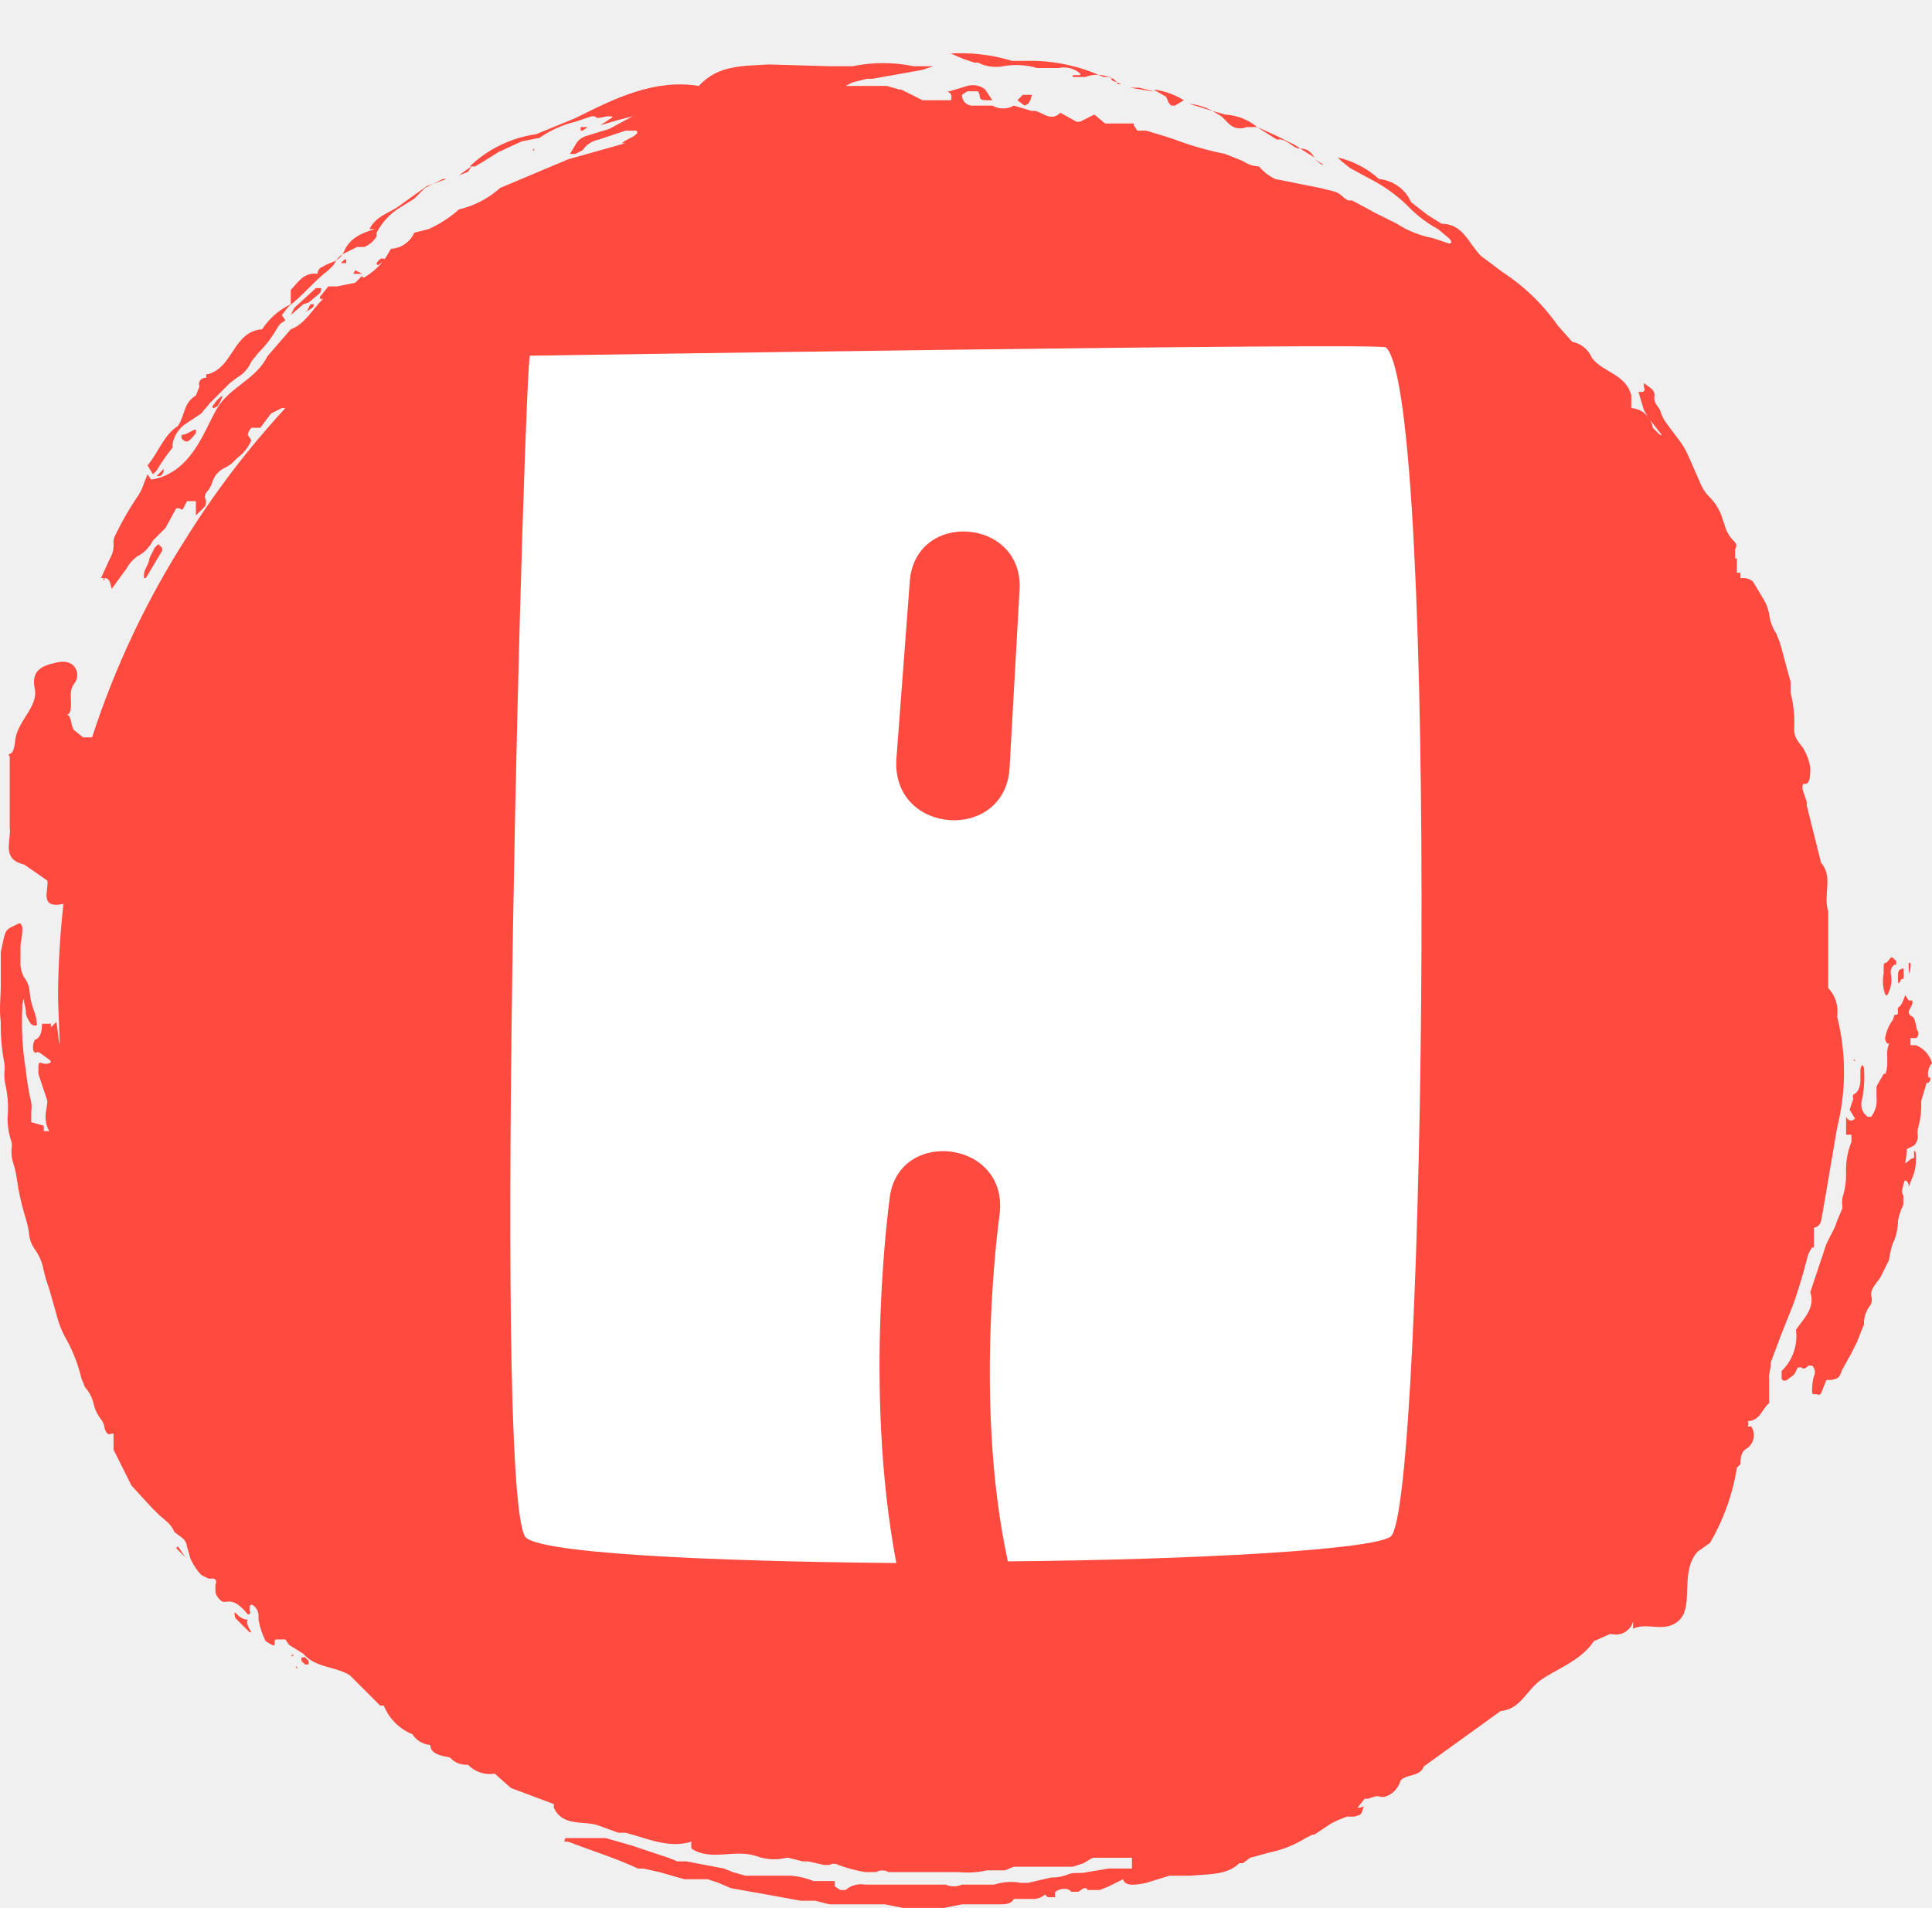
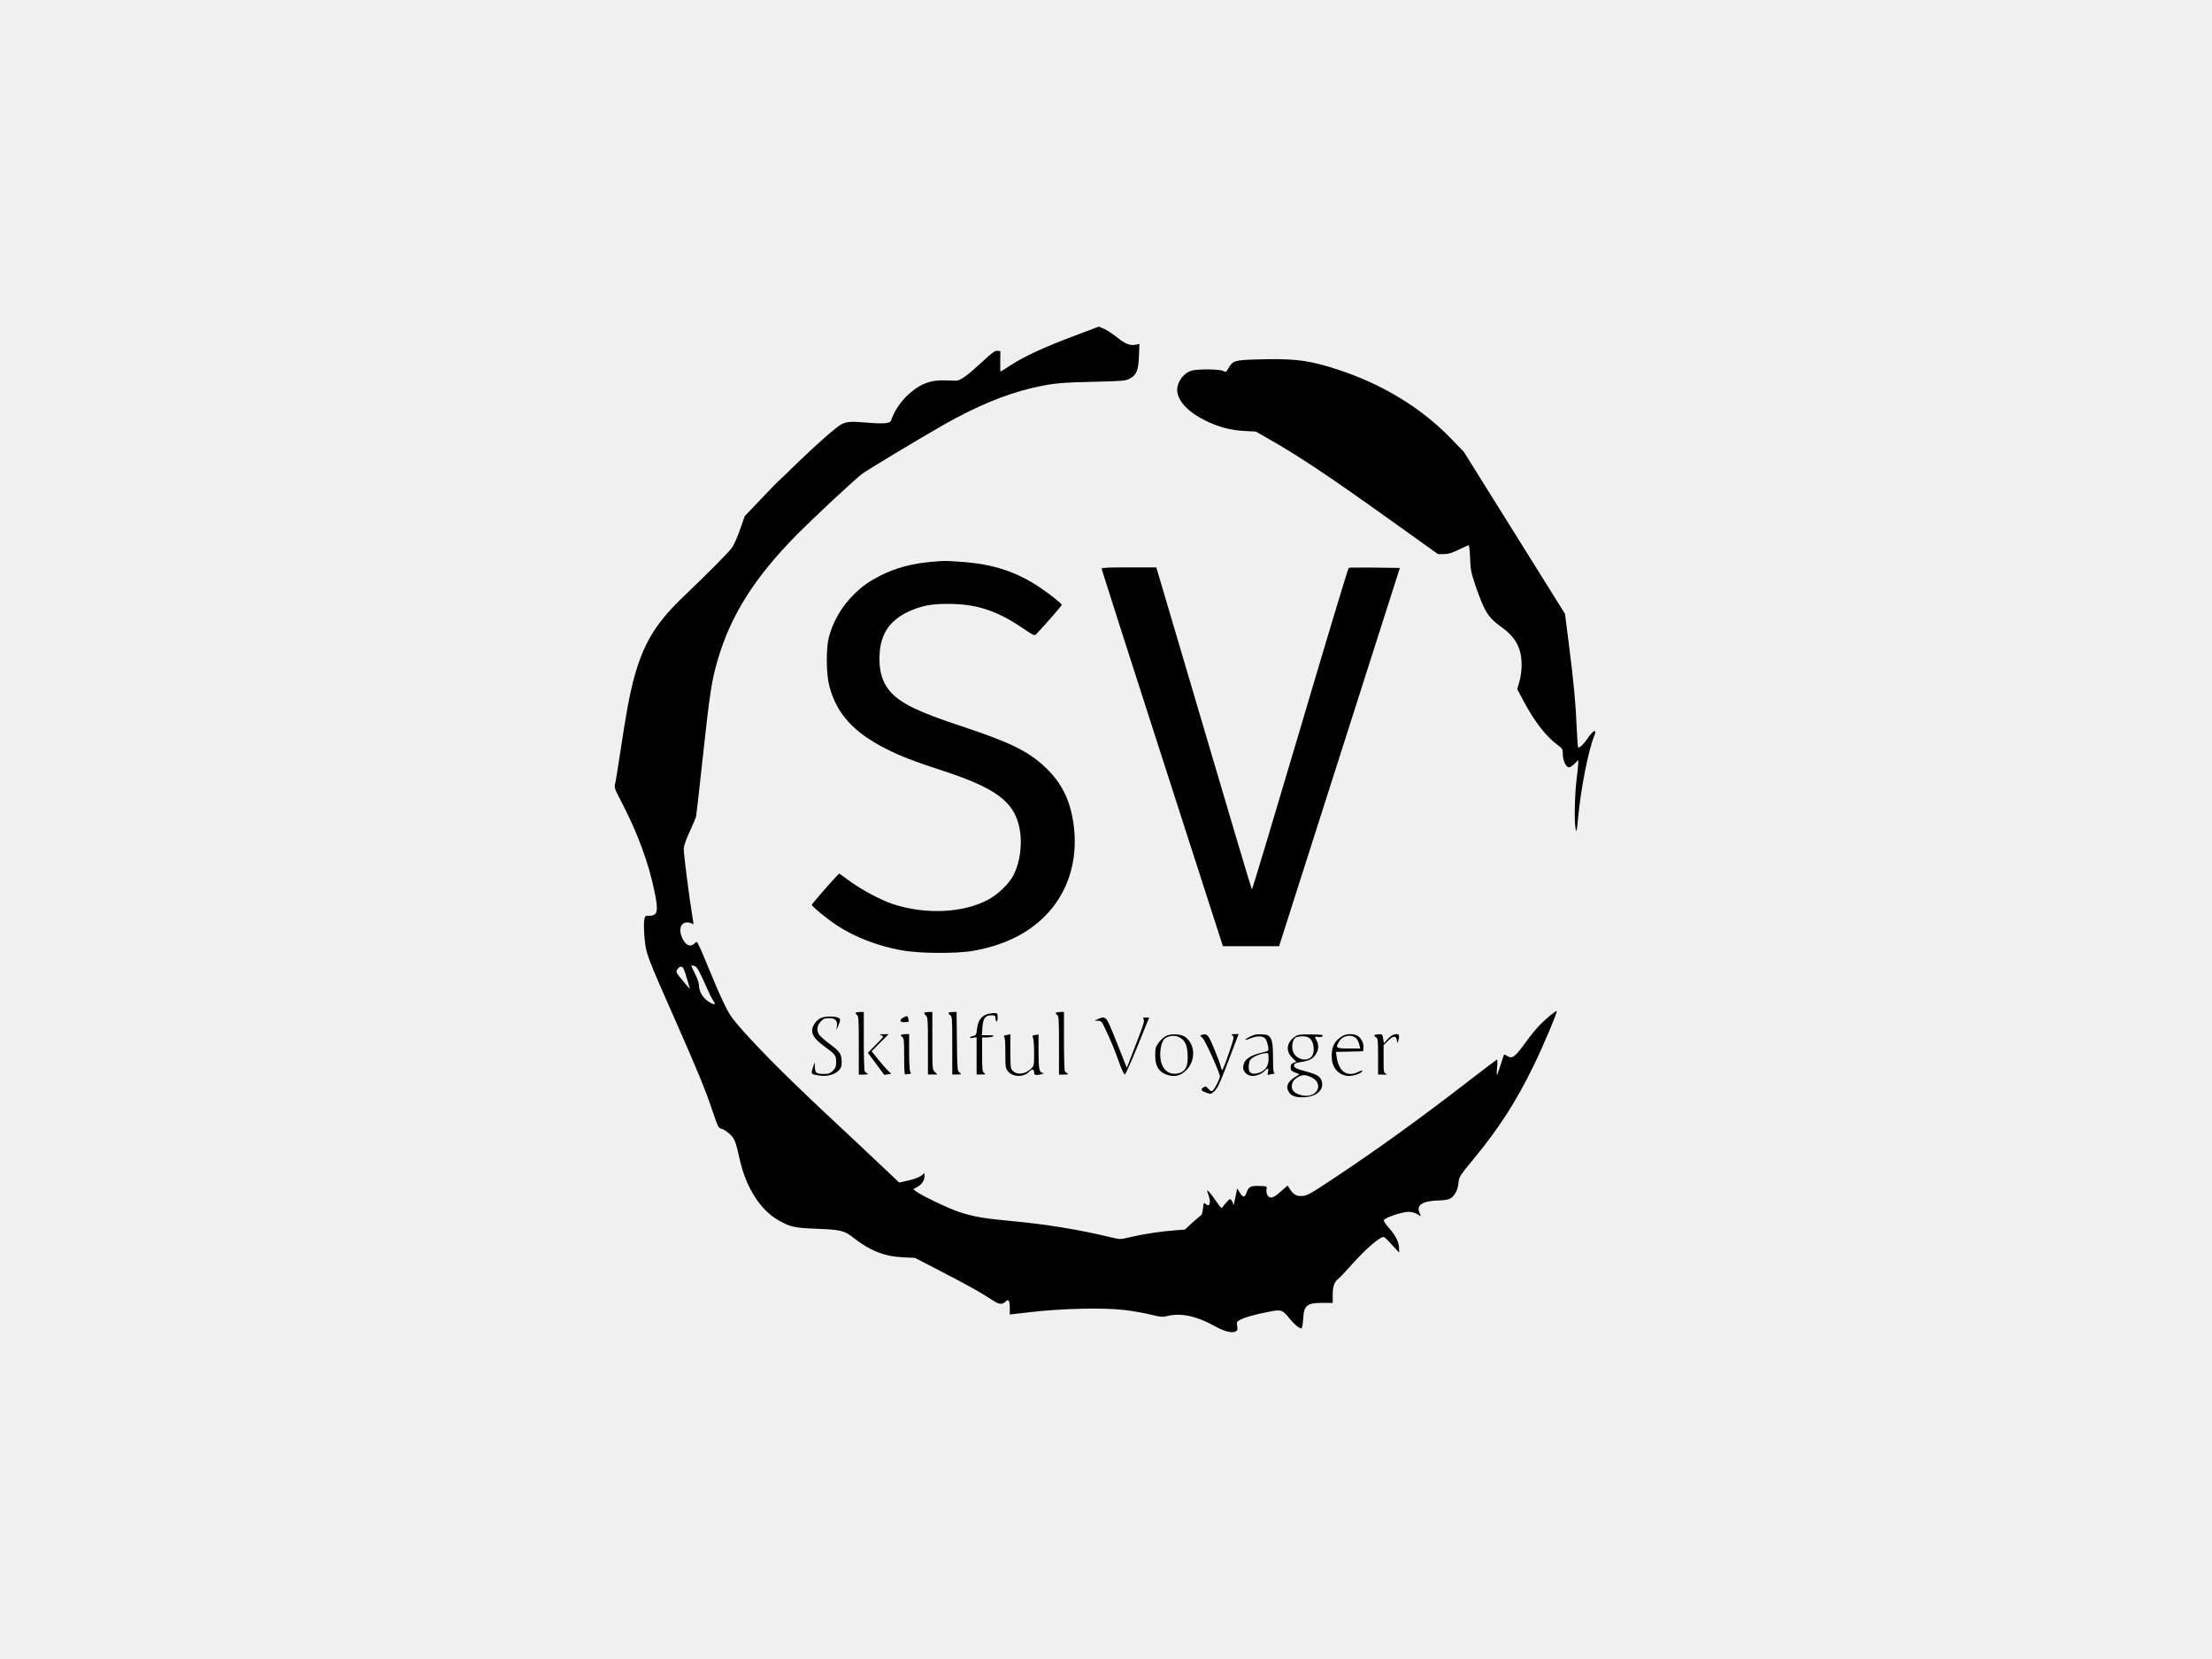
- <svg xmlns="http://www.w3.org/2000/svg" width="308.761" height="304.916" viewBox="0 0 106.008 104.687" class="css-1j8o68f" version="1.1" id="svg23">
-   <defs id="SvgjsDefs2684" />
-   <g id="SvgjsG2685" featurekey="rootContainer" transform="matrix(0.9820593,0,0,0.9820593,-0.05456052,0)" fill="#ff4a3f">
-     <g id="g17">
-       <path d="M19.8 15.3h.5l-.4-.2zm.5.1zm.8-.7c0 .1 0 .1.1.1l.4-.3c-.2-.1-.3-.1-.5.2zm.4-.2zm-4.1 2.3zm-.2.6l.3-.2c.1-.1.1-.2.1-.2h-.2l-.2.4c-.1-.1-.1 0 0 0zm2.2-2.9h-.1l-.2.2h.3zm-2.1 2.4l.6-.5c.1-.1.1-.2.1-.3h-.3l-1.2 1.1-.2.4.7-.6zm-1.1.8z" id="path3" />
-       <path d="M9.7 25v-.2a1.7 1.7 0 0 1 .7-1.1l.9-.6.5-.6.7-.7.4-.4.4-.3a1.9 1.9 0 0 0 .8-.9l.4-.5a5.9 5.9 0 0 0 1-1.3l.2-.3.3-.2-.2-.3.4-.5c.8-.6 1.4-1.4 2.2-2l.3-.3a1.4 1.4 0 0 1 .5-.6l.8-.4h.4a1.4 1.4 0 0 0 .7-.6V13a3.5 3.5 0 0 1 1.3-1.4l.8-.5.2-.2.4-.4 1-.5h.2l-1.1.4-1.4 1c-.6.5-1.4.6-1.8 1.4h.3c-.7.2-1.4.5-1.7 1.2s-.8.6-1.2.9a.4.4 0 0 0-.3.4c-.8-.1-1.1.5-1.5.9v.8a3.9 3.9 0 0 0-1.6 1.4c-1.6.1-1.6 2.1-3 2.5h-.1a.2.2 0 0 0 0 .2c-.3 0-.5.2-.4.5l-.2.5c-.7.4-.6 1.1-1 1.7-.8.5-1.1 1.5-1.7 2.2l.3.5.2-.2a11.6 11.6 0 0 1 .9-1.3zM53.9 3.3l.6.2h.2a2.2 2.2 0 0 0 1.4.2 4.1 4.1 0 0 1 1.9.1h1.2a1.4 1.4 0 0 1 1.2.3.1.1 0 0 1 0 .1H60a.1.1 0 0 0 0 .1h.7a1.8 1.8 0 0 1 1.3 0c.2 0 .1.1.2.2l.5.2h-.2c-.2-.4-.5-.4-.8-.4a9.7 9.7 0 0 0-4.3-.9h-.8A9.8 9.8 0 0 0 53 3h.2zm7.3 3.1zM50.3 4.7zm10.9 1.7h.2-.2zM19 14.7zm32.1-10zm17.6 2.2a.9.9 0 0 0 1 .2h.6a3.1 3.1 0 0 0-1.8-.7l-.7-.2.5.3zm-3.4-1.3c0 .1.1.2.2.3h.2l.5-.3a4.2 4.2 0 0 0-1.7-.6l.7.4zm7.4 2.7l.8.5c-.2-.3-.4-.5-.8-.5z" id="path5" />
-       <path d="M99 76.1l.6-1.6.6-1.5c.2-.5.6-1.8.8-2.6a1.7 1.7 0 0 1 .3-.7h.1v-1.1c.5-.1.4-.6.5-.9l.8-4.7a12.7 12.7 0 0 0 0-6.2 1.9 1.9 0 0 0-.5-1.6v-4.3c-.3-.9.3-1.9-.4-2.7L101 45a.4.4 0 0 0 0-.2l-.2-.6a.5.5 0 0 1 0-.4h.1c.3 0 .3-.5.3-.9a3 3 0 0 0-.4-1.1l-.3-.4a1.1 1.1 0 0 1-.2-.7 6.7 6.7 0 0 0-.2-2v-.6c-.2-.7-.4-1.5-.6-2.2l-.2-.5a2.5 2.5 0 0 1-.4-1.1 2.5 2.5 0 0 0-.3-.8l-.6-1a.8.8 0 0 0-.6-.2h-.1V32h-.2v-.8H97V31a.4.4 0 0 0 0-.1v-.2c.1-.2.1-.3-.1-.5a1.8 1.8 0 0 1-.4-.6l-.2-.6a2.9 2.9 0 0 0-.7-1.2 2.2 2.2 0 0 1-.5-.7l-.7-1.6a4.3 4.3 0 0 0-.6-1l-.6-.8a2.4 2.4 0 0 1-.4-.8l-.2-.3a.6.6 0 0 1-.1-.5.5.5 0 0 0-.2-.4l-.4-.3v.2c.1.2 0 .3-.1.3h-.2l.3 1 .3.5.7.9h-.1l-.2-.2-.2-.2a1.3 1.3 0 0 0-1.2-1.1v-.7c-.3-1.2-1.6-1.3-2.2-2.1a1.5 1.5 0 0 0-1.1-.9l-.8-.9a11.3 11.3 0 0 0-3.1-3l-.8-.6-.4-.3c-.7-.7-1-1.8-2.2-1.8l-.8-.5-.9-.7a2.2 2.2 0 0 0-1.8-1.3 5.1 5.1 0 0 0-2.3-1.2l.2.2.5.4 1.3.7a8.5 8.5 0 0 1 2.1 1.6 6.8 6.8 0 0 0 1.5 1.1l.6.5c.1.1.2.2.1.3H81l-.9-.3a5.6 5.6 0 0 1-2-.8l-1.2-.6-1.3-.7h-.2c-.3-.1-.4-.4-.8-.5l-.8-.2-2.5-.5a2.6 2.6 0 0 1-.9-.7 1.7 1.7 0 0 1-.9-.3l-1-.4a18.1 18.1 0 0 1-2.8-.8l-.6-.2-1-.3h-.5l-.2-.3v-.1h-1.6l-.6-.5-.4.2-.4.2h-.2l-.9-.5c-.6.6-1.1-.2-1.6-.1l-1-.3a1.2 1.2 0 0 1-1.2 0h-1.2a.6.6 0 0 1-.5-.6l.3-.2h.6a.7.7 0 0 1 .1.3c0 .2.2.2.5.2h.2l-.4-.6a1.1 1.1 0 0 0-1-.2l-1 .3H53c.3.2.2.3.2.5h-1.6l-.4-.2-.8-.4h-.1l-.7-.2h-2.3l.4-.2.8-.2h.3l1.7-.3 1.1-.2.6-.2h-1.1a8.4 8.4 0 0 0-3.4 0h-1.3L43 3.6c-1.4.1-2.8 0-3.9 1.2-2.5-.4-4.7.7-6.9 1.8l-2.2.9a6.7 6.7 0 0 0-3.7 1.8h.3l.5-.3.8-.5 1.3-.6 1-.2a6 6 0 0 1 2-.9l.9-.3h.2c.1.2.5 0 .7 0h.2c.1 0 .1.1 0 .1l-.6.4 1-.3.8-.2-1.3.7-1.3.4a1 1 0 0 0-.6.5l-.3.5h.3l.4-.2a1.4 1.4 0 0 1 .9-.6l1.5-.5h.5a.1.1 0 0 1 .1.2c-.2.2-.6.3-.8.5h.2l-3.2.9-3.8 1.6a5.2 5.2 0 0 1-2.3 1.2 6.6 6.6 0 0 1-1.7 1.1l-.8.2a1.5 1.5 0 0 1-1.3.9l-.3.5a3.7 3.7 0 0 1-1.2 1.1h-.1v-.1l-.2.2-.2.2-1 .2h-.5l-.4.5c-.1.1-.1.2 0 .2h.1c-.6.6-1 1.4-1.8 1.7L15 19.9c-.6 1.2-1.8 1.6-2.6 2.6s-1.4 3.9-3.9 4.3l-.2-.3-.2.5a2.7 2.7 0 0 1-.4.8 16.9 16.9 0 0 0-1.2 2.1.8.8 0 0 0-.1.5 1.4 1.4 0 0 1-.2.8l-.5 1.1h.2c.3 0 .3.3.4.6l.8-1.1a2.2 2.2 0 0 1 .6-.7 2 2 0 0 0 .9-.9l.3-.3.4-.4.6-1.1h.2c.1.1.1.1.2 0l.2-.4h.5v.8l.5-.5a.5.5 0 0 0 0-.5.4.4 0 0 1 .1-.3 1.5 1.5 0 0 0 .3-.5 1.3 1.3 0 0 1 .8-.9l.3-.2.3-.3a2.4 2.4 0 0 0 .8-1l-.2-.3c0-.1.1-.3.2-.4h.5l.6-.8.6-.3h.2a48.8 48.8 0 0 0-5.5 7.2h-.1.1a48.4 48.4 0 0 0-5.3 11.2h-.5l-.5-.4c-.2-.2-.1-.7-.4-.9h.1c.3-.5-.1-1.2.3-1.7s.1-1.4-.9-1.2-1.5.5-1.3 1.5-1 1.8-1.1 2.9-.5.5-.3.9v3.9c.1.8-.5 1.8.8 2.1l1.3.9c.1.5-.5 1.6.9 1.3a49.2 49.2 0 0 0-.3 5c0 1.1.1 2.2.1 3.3v-.4c-.1-.4-.1-.8-.2-1.3l-.3.3v-.2h-.5c0 .5-.1.8-.4.9a.9.9 0 0 0-.1.5c0 .1.1.3.2.2s.4.2.7.4-.2.3-.4.2-.2.1-.2.3v.3l.5 1.5c0 .3-.1.6-.1.9a1.7 1.7 0 0 0 .2.8h-.3v-.3l-.7-.2v-.6a1.5 1.5 0 0 0 0-.5 14.6 14.6 0 0 1-.3-1.8 16.6 16.6 0 0 1-.2-3.5.9.9 0 0 1 .1-.5v.2a2.9 2.9 0 0 1 .1.5.8.8 0 0 0 .1.4c.1.2.2.4.4.4s.1-.1.1-.2a2.1 2.1 0 0 0-.1-.5 4.2 4.2 0 0 1-.3-1.3 1.5 1.5 0 0 0-.3-.7 1.6 1.6 0 0 1-.2-.9v-.8c0-.3.1-.6.1-.9a.5.5 0 0 0-.1-.4h-.1c-.8.4-.7.2-1 1.6V55c0 .7-.1 1.4 0 2.1a10.8 10.8 0 0 0 .2 2.3 1.8 1.8 0 0 1 0 .5 3.1 3.1 0 0 0 .1.9 5.9 5.9 0 0 1 .1 1.3 3.9 3.9 0 0 0 .2 1.7 1.2 1.2 0 0 1 0 .4 2.1 2.1 0 0 0 .1.8 4.9 4.9 0 0 1 .2.9 14 14 0 0 0 .5 2.2 5 5 0 0 1 .2 1 1.7 1.7 0 0 0 .3.7 2.9 2.9 0 0 1 .5 1.2 8.5 8.5 0 0 0 .3 1l.4 1.4a5.4 5.4 0 0 0 .6 1.5 8.5 8.5 0 0 1 .8 2.1l.2.5a2.1 2.1 0 0 1 .5 1 2.1 2.1 0 0 0 .4.8 1 1 0 0 1 .2.5c.1.3.2.4.4.3h.1v.9l.5 1 .5 1 1.1 1.2.4.4c.3.3.7.5.9 1l.4.3a.7.7 0 0 1 .3.5l.2.7a3.3 3.3 0 0 0 .6.9l.4.2h.3a.2.2 0 0 1 .1.3 2.5 2.5 0 0 0 0 .5.9.9 0 0 0 .4.5h.2c.4-.1.8.2 1.2.7h.1c0-.1.1-.1 0-.2v-.2c0-.1.1-.2.2-.1a.7.7 0 0 1 .3.6v.2a4.3 4.3 0 0 0 .4 1.2c.5.3.5.3.5.1s0-.2.2-.2h.4l.2.3.8.5c.7.8 1.8.7 2.6 1.2l1.7 1.7h.2a2.9 2.9 0 0 0 1.6 1.6 1.3 1.3 0 0 0 1 .6c0 .5.6.6 1.1.7a1.2 1.2 0 0 0 .8.4h.2a1.7 1.7 0 0 0 1.5.5l.9.8 2.4.9v.2c.5 1.1 1.7.7 2.5 1l1.1.4h.4c1.2.3 2.4.9 3.7.5a.7.7 0 0 0 0 .4c1.1.7 2.4 0 3.6.4a2.9 2.9 0 0 0 1.7.1h.1l.8.2h.3l.9.2h.3a.5.5 0 0 1 .5 0 7.9 7.9 0 0 0 1.5.4h.6a.7.7 0 0 1 .7 0h3.9a5 5 0 0 0 1.6-.1h1l.5-.2H60l.6-.2.5-.3h2.2v.6H62l-1.2.2c-.4.1-.7 0-1 .1a2.4 2.4 0 0 1-1 .2l-1.3.3h-.4a3.1 3.1 0 0 0-1.5.1h-1.8a1.1 1.1 0 0 1-.9 0h-4.5a1.3 1.3 0 0 0-1.1.3H47l-.3-.2v-.3h-1.2a4.1 4.1 0 0 0-1.3-.3h-2.5l-.7-.2-.5-.2-2.1-.4h-.5l-.5-.2-2.1-.7-1.4-.4h-2.2c-.1 0-.1.1-.1.2h.2c1.3.5 2.6.9 3.9 1.5h.3l.9.2 1.4.4h1.3l.6.2.7.3 1.7.3 1.1.2 1.1.2h.8l.8.2h3.1l1 .2h2.3l1-.2H56c.4 0 .6-.1.7-.3h1a1 1 0 0 0 .8-.3c-.1.1 0 .1.1.2h.4v-.2c0-.1 0-.1.2-.2s.6-.1.7.1h.4l.3-.2c.2 0 .2 0 .2.1h.7l.5-.2.8-.4c.1.3.4.4 1.3.2l1.3-.4h1.2c.9-.1 2 0 2.7-.7h.2l.4-.3 1.1-.3a6.1 6.1 0 0 0 2-.8l.4-.2h.1l.9-.6.4-.2.5-.2h.4c.4-.1.4-.1.5-.4s0-.1-.2-.1h-.1l.4-.5h.2c.3-.1.5-.2.7-.1h.2a1.3 1.3 0 0 0 .9-.9c.3-.4 1.1-.2 1.3-.8l4.3-3.1c1.1-.1 1.4-1.1 2.2-1.7s2.3-1.1 3-2.2l.9-.4h.1a1 1 0 0 0 1.2-.7v.4c.8-.4 1.8.3 2.6-.5s0-2.7 1-3.8l.7-.5a12.1 12.1 0 0 0 1.5-4.2l.2-.2c0-.3 0-.7.4-.9a.9.9 0 0 0 .2-1.2h-.2a.3.3 0 0 0 0-.3c.7 0 .8-.7 1.2-1V77a.5.5 0 0 1 0-.2 3.8 3.8 0 0 0 .1-.7zM5.9 32.2z" id="path7" />
-       <path d="M26.4 9.3l-.3.2-.4.3.5-.2zm6.1-2h.1l.3-.2h-.4zm-2.6 1l-.1.1h.1v-.1zm-1.5 1.4zm1.3-.2zm-6.3 3.1zM9.2 26.2l-.4.4H9a.4.4 0 0 0 .2-.4zm3-3.5a2.1 2.1 0 0 0 .3-.6 1.5 1.5 0 0 0-.5.5c-.1.1-.1.2 0 .2zM11 24.2V24c-.2 0-.5.3-.8.3v.2c.3.3.4.2.8-.3zm3 66.2zM73.9 9.2h.1l-.5-.3zm-2.5-1.4c.5-.1.8.4 1.2.5h.1l-.3-.2-1-.5-1.1-.5.3.2zM52.8 3.1zm11.7 2h-.1l-1.2-.2h.5zm2 .7l1.3.4a3.3 3.3 0 0 0-1.3-.4zm-9 0a1 1 0 0 0 .2-.5h-.5l-.3.3.4.3zm9 1.6zM49.9 4.2zm2.9.7zM48.5 4zm13.8 2.1a.5.5 0 0 0 0 .1zm44.8 52.3h-.3V58h.3c.1 0 .2-.3.1-.4s-.1-.7-.3-.8a.3.3 0 0 1-.2-.3l.2-.4a.4.4 0 0 0 0-.2h-.2l-.2-.3c-.1.3-.2.6-.4.7a.5.5 0 0 0 0 .2c0 .1 0 .2-.1.2h-.1a1.1 1.1 0 0 1-.1.3 2.3 2.3 0 0 0-.4.9.4.4 0 0 0 .1.4h.1a1.7 1.7 0 0 0-.1.8v.4a1.8 1.8 0 0 1-.1.5h-.1l-.4.7v.6a1.5 1.5 0 0 1-.3 1.1h-.2l-.2-.2a.9.9 0 0 1-.1-.8 6.5 6.5 0 0 0 .1-1.7c0-.1-.1-.2-.1-.2a.5.5 0 0 0-.1.3v.6c0 .2-.1.6-.3.7s-.1.2-.1.3l-.2.6.3.5c-.2.2-.4.1-.5-.1v1h.3v.4a4.2 4.2 0 0 0-.3 1.4 3.3 3.3 0 0 0 0 .4 4 4 0 0 1-.2 1.3 2 2 0 0 0 0 .6l-.3.7a3.2 3.2 0 0 1-.3.7l-.3.6-.9 2.7c.3.9-.4 1.5-.8 2.1a2.7 2.7 0 0 1-.8 2.3v.4c0 .1.1.2.3.1l.4-.3.2-.4h.2c.1.1.2.1.4-.1h.2a.5.5 0 0 1 .1.6 2.9 2.9 0 0 0-.1.8c0 .1 0 .2.1.2h.2c.1.1.2 0 .3-.3l.2-.5h.3c.4-.1.4-.1.6-.6l.5-.9.3-.6.4-1a1.6 1.6 0 0 1 .3-1 .6.6 0 0 0 .1-.6c0-.2 0-.3.2-.6l.3-.4.5-1a4.7 4.7 0 0 1 .2-.9 3 3 0 0 0 .3-1.3 3.8 3.8 0 0 1 .3-.9v-.5c-.1-.2-.1-.2 0-.6s.1-.2.2-.2a.4.4 0 0 1 .1.3l.2-.5a2.3 2.3 0 0 0 .2-.9v-.3c0-.1 0-.3-.1-.3v.4c-.2 0-.3.2-.5.3a6.4 6.4 0 0 0 .1-.8l.4-.2a.7.7 0 0 0 .2-.6 1.4 1.4 0 0 1 0-.3 4.8 4.8 0 0 0 .2-1.4v-.2l.3-1h.1a.3.3 0 0 0 .1-.3h-.1a.9.9 0 0 1 .2-.8 1.5 1.5 0 0 0-.9-1zm-1.2 7.8zm-.2-9.9zm0 0zM9.1 30.8a.3.3 0 0 0 0-.2l-.2-.2-.2.2-.3.6c0 .3-.3.6-.3.9v.2h.1zm96.3 24.8h.1a1.7 1.7 0 0 0 .2-1.2.5.5 0 0 1 .2-.5h.1v-.2l-.2-.2h-.1c-.1.1-.2.3-.3.3s-.1.1-.1.3v.3a2.2 2.2 0 0 0 .1 1.2zM13.2 90.1c-.1 0 0 .2 0 .3l.8.8h.1c-.2-.3-.3-.6-.2-.7a.9.9 0 0 1-.5-.2zm.8.3zm92.3-35.7h.1a2 2 0 0 0 0-.6c-.3.1-.3.1-.3.6s.1.1.2 0z" id="path9" />
-       <path d="M106.7 62a.6.6 0 0 0 .1-.5c0-.1-.1-.2-.1-.1h-.2v.2c0 .4.1.5.2.4zm.1-8.2h-.1v.6a1 1 0 0 0 .1-.6zM17.1 92.6h-.2v.2l.2.2h.2v-.2zm86.6-33.3c0-.1 0-.1-.1-.1zM9.9 86.5l.5.5-.4-.6z" id="path11" />
-       <circle cx="10.5" cy="87.1" transform="rotate(-24.8 10.4 87.159)" id="circle13" />
-       <path d="M9.7 30.1h-.1v.2-.2h.1zm83.2-6.6l-.2-.3h-.1zm-14.7 77.1zM5.9 32.2zm-.1.2a.3.3 0 0 0 .1-.2v.2zm1.9-4.9zM61.5 2.4zm42.8 58.2v.1-.1zM16.4 92.5h-.1c.1.1.2 0 .1-.1zm.2.7h.1l-.1-.1v.1zm73.9-71.3zm15.2 34.4zM14.6 91.7zm92.1-37zm-.8 11.4zM34.6 0z" id="path15" />
-     </g>
-   </g>
-   <g id="SvgjsG2686" featurekey="nameFeature-0" transform="matrix(2.284354,0,0,2.284354,27.98006,-5.60952)" fill="#ffffff">
-     <path d="M9.6 16.48 l-0.32 4.24 c-0.08 1.8 2.6 1.96 2.72 0.2 l0.24 -4.28 c0.12 -1.76 -2.56 -1.96 -2.64 -0.16 z M0.48 11 l0 0 c0.04 0 20.48 -0.32 20.56 -0.2 c1.28 1.12 0.96 27.8 0.12 28.56 c-0.4 0.32 -4.64 0.56 -9.2 0.6 c-0.84 -3.84 -0.2 -8.32 -0.2 -8.32 c0.24 -1.8 -2.44 -2.12 -2.64 -0.4 c0 0.04 -0.64 4.52 0.16 8.76 c-4.56 -0.04 -8.68 -0.24 -8.92 -0.64 c-0.8 -1.44 0 -28.28 0.12 -28.36 z" id="path20" />
+ <svg xmlns="http://www.w3.org/2000/svg" version="1.0" width="2000pt" height="1500pt" viewBox="0 0 2000 1500" preserveAspectRatio="xMidYMid meet">
+   <g transform="translate(0,1500) scale(0.1,-0.1)" fill="#000000" stroke="none">
+     <path d="M9702 11959 c-263 -99 -443 -182 -568 -264 -46 -30 -86 -55 -88 -55 -2 0 -3 42 -2 93 l1 92 -27 3 c-22 3 -47 -16 -143 -105 -133 -123 -194 -166 -233 -165 -15 0 -63 2 -107 3 -133 4 -237 -41 -346 -151 -59 -60 -109 -140 -132 -212 -9 -27 -71 -32 -222 -19 -142 12 -177 10 -228 -16 -44 -22 -228 -184 -397 -348 -85 -83 -163 -158 -173 -166 -9 -8 -82 -82 -160 -165 l-143 -150 -43 -122 c-23 -67 -56 -141 -73 -164 -32 -44 -200 -214 -444 -448 -257 -246 -367 -436 -453 -775 -35 -143 -57 -261 -111 -615 -22 -146 -44 -281 -49 -300 -7 -31 -2 -47 50 -145 152 -290 254 -565 308 -832 36 -173 26 -213 -49 -213 -38 0 -39 0 -46 -46 -3 -25 -2 -97 4 -159 14 -139 17 -150 269 -720 211 -477 280 -645 350 -854 45 -132 50 -141 77 -147 16 -3 48 -24 72 -46 47 -43 54 -62 94 -238 57 -249 184 -448 345 -541 110 -63 145 -71 350 -79 215 -8 251 -17 330 -80 150 -118 281 -170 448 -178 l109 -5 211 -109 c257 -133 391 -207 477 -265 72 -48 100 -53 131 -22 28 28 39 12 39 -61 l0 -55 193 22 c271 32 656 41 837 19 74 -8 182 -27 240 -41 91 -23 111 -25 150 -15 124 32 267 2 431 -89 89 -50 158 -67 192 -49 16 8 18 17 13 49 -6 37 -4 39 31 58 45 22 124 45 253 70 114 23 124 20 188 -59 45 -55 87 -90 108 -90 7 0 13 30 16 79 8 130 32 151 179 151 l89 0 0 73 c0 77 14 117 53 147 13 10 71 72 130 138 102 113 202 204 257 232 23 12 27 10 92 -61 l68 -74 0 37 c0 54 -32 119 -90 183 -28 31 -50 64 -48 72 4 21 158 74 219 76 30 0 58 -6 82 -20 l35 -21 -14 34 c-29 69 28 105 170 110 69 2 96 8 116 22 38 29 61 75 67 138 6 55 10 61 135 213 230 278 387 522 547 851 89 184 214 480 206 488 -6 7 -91 -63 -154 -127 -30 -30 -80 -91 -112 -136 -114 -157 -135 -173 -184 -141 -20 13 -26 14 -29 4 -34 -108 -58 -178 -62 -178 -2 0 -1 32 2 70 4 39 4 70 0 70 -3 0 -115 -84 -248 -187 -442 -342 -813 -610 -1203 -870 -248 -165 -267 -176 -321 -177 -45 -1 -73 17 -104 67 l-18 28 -51 -45 c-63 -56 -86 -69 -111 -61 -22 7 -35 43 -28 78 4 21 1 22 -66 24 -79 3 -98 -7 -116 -63 -15 -44 -33 -43 -61 4 l-23 37 -17 -85 c-9 -47 -17 -76 -18 -64 0 11 -7 29 -15 39 -13 18 -15 18 -42 -11 -16 -16 -34 -38 -39 -48 -9 -15 -17 -9 -58 52 -26 38 -56 77 -67 87 -20 18 -20 18 -5 -25 27 -75 14 -120 -24 -86 -17 16 -18 14 -24 -41 -4 -39 -11 -60 -23 -66 -10 -6 -45 -36 -79 -67 l-61 -57 -89 -7 c-127 -9 -295 -35 -403 -61 -92 -22 -92 -22 -170 -4 -292 71 -594 120 -908 149 -246 23 -337 38 -470 81 -90 29 -346 151 -393 188 l-24 19 30 16 c46 23 73 63 72 105 0 20 -3 31 -5 24 -10 -23 -70 -51 -147 -68 l-77 -17 -163 154 c-89 85 -297 280 -462 434 -431 401 -769 746 -888 905 -41 54 -108 196 -196 412 -44 108 -89 214 -101 236 -20 41 -20 41 -40 21 -39 -39 -84 -17 -115 56 -31 75 -9 134 49 134 17 0 38 -6 45 -12 11 -11 12 -7 8 22 -35 209 -88 625 -85 661 3 28 26 91 56 155 28 60 53 120 56 134 3 14 31 257 61 540 62 571 79 681 130 859 120 418 337 761 730 1157 148 149 488 466 575 536 40 32 485 300 740 446 289 165 556 276 797 333 185 43 265 51 558 57 266 6 293 9 329 28 61 32 80 77 84 206 l4 108 -31 -6 c-54 -11 -94 4 -171 66 -41 32 -95 68 -120 78 l-45 19 -233 -88z m-3417 -5695 c18 -7 47 -61 105 -194 21 -49 48 -103 60 -120 28 -39 9 -40 -48 -3 -48 31 -82 91 -82 144 0 19 -15 64 -35 103 -19 39 -35 71 -35 73 0 5 17 3 35 -3z m-108 -16 c5 -7 15 -31 21 -53 7 -22 18 -61 26 -87 8 -27 14 -48 12 -48 -2 0 -31 34 -65 76 -61 73 -62 76 -46 100 17 26 37 31 52 12z" />
+     <path d="M11358 11750 c-197 -6 -212 -11 -253 -83 -19 -33 -22 -34 -45 -21 -31 17 -227 19 -285 3 -81 -23 -144 -120 -129 -200 18 -91 106 -179 249 -250 121 -60 227 -88 360 -96 l100 -5 115 -66 c276 -157 535 -329 1129 -754 l403 -288 52 0 c40 0 71 9 135 40 45 22 86 40 91 40 4 0 10 -53 12 -117 4 -106 9 -130 47 -243 84 -243 114 -291 238 -381 94 -67 146 -137 169 -229 19 -76 15 -184 -11 -273 l-17 -57 57 -108 c94 -178 200 -316 301 -392 52 -39 54 -42 54 -88 0 -54 27 -115 53 -120 10 -2 32 11 52 31 l35 35 0 -26 c0 -15 -7 -85 -16 -157 -17 -139 -21 -388 -7 -445 7 -29 11 -12 21 100 25 271 94 619 146 745 29 69 -8 56 -59 -21 -32 -48 -69 -84 -86 -84 -3 0 -9 80 -13 178 -9 221 -27 412 -71 759 l-35 273 -457 732 -458 733 -110 114 c-293 304 -675 528 -1125 659 -203 59 -324 71 -642 62z" />
+     <path d="M8420 9920 c-172 -15 -319 -54 -455 -122 -106 -54 -157 -89 -239 -167 -113 -109 -196 -251 -233 -398 -25 -103 -23 -332 6 -438 66 -249 218 -416 513 -566 133 -67 253 -113 513 -198 475 -155 642 -278 691 -510 31 -147 9 -318 -57 -442 -38 -70 -131 -161 -213 -207 -225 -127 -572 -145 -874 -46 -108 37 -270 122 -386 205 l-98 71 -23 -23 c-66 -69 -225 -253 -225 -260 0 -14 141 -130 227 -186 162 -106 366 -185 578 -224 163 -31 507 -33 660 -5 271 49 486 154 645 315 201 203 294 485 261 793 -26 239 -106 407 -267 557 -151 141 -319 223 -769 371 -361 120 -517 194 -612 292 -83 86 -120 203 -110 356 11 192 102 316 288 394 102 43 187 58 330 58 255 0 439 -59 672 -217 106 -71 111 -73 127 -56 73 76 230 257 230 264 0 12 -123 109 -215 169 -209 135 -410 200 -691 220 -150 11 -147 11 -274 0z" />
+     <path d="M9960 9858 c1 -7 247 -778 549 -1713 l548 -1700 254 0 254 0 546 1710 546 1710 -226 3 c-124 1 -230 1 -236 -2 -6 -2 -204 -659 -440 -1459 -237 -801 -433 -1453 -436 -1449 -4 4 -200 661 -435 1460 l-429 1452 -247 0 c-192 0 -248 -3 -248 -12z" />
+     <path d="M7737 5843 c-4 -3 1 -12 11 -19 15 -11 17 -37 17 -276 l0 -264 47 0 c34 1 42 3 30 10 -9 5 -20 14 -24 20 -4 6 -8 129 -8 274 l0 262 -33 0 c-19 0 -37 -3 -40 -7z" />
+     <path d="M8358 5844 c-4 -3 2 -14 13 -25 18 -18 19 -36 19 -276 l0 -258 43 0 42 0 -22 22 c-23 22 -23 26 -23 283 l0 260 -33 0 c-19 0 -36 -3 -39 -6z" />
+     <path d="M8577 5843 c-4 -3 2 -12 13 -20 19 -14 20 -26 20 -276 l0 -262 43 0 c42 0 42 1 23 17 -20 15 -21 28 -24 282 l-3 266 -33 0 c-18 0 -36 -3 -39 -7z" />
+     <path d="M9547 5843 c-4 -3 1 -12 11 -19 15 -11 17 -37 17 -276 l0 -264 47 0 c34 1 42 3 30 10 -9 5 -20 14 -24 20 -4 6 -8 129 -8 274 l0 262 -33 0 c-19 0 -37 -3 -40 -7z" />
+     <path d="M8914 5826 c-48 -21 -72 -60 -80 -127 -6 -56 -9 -60 -35 -66 -16 -3 -29 -9 -29 -14 0 -5 14 -6 30 -2 l30 6 0 -169 0 -169 44 0 c38 0 41 1 25 13 -17 12 -19 28 -19 168 l0 154 43 0 c23 0 49 5 57 10 11 7 -2 10 -44 10 l-58 0 4 64 c5 86 26 116 78 116 36 0 40 -3 40 -24 0 -14 5 -28 10 -31 6 -4 10 10 10 34 0 41 0 41 -37 41 -21 -1 -52 -7 -69 -14z" />
+     <path d="M8172 5802 c-44 -21 -39 -48 8 -44 42 3 41 2 32 34 -7 25 -8 25 -40 10z" />
+     <path d="M7424 5796 c-37 -16 -70 -57 -79 -96 -11 -49 20 -96 104 -157 103 -75 111 -85 111 -145 0 -41 -5 -54 -29 -79 -24 -23 -38 -29 -73 -29 -77 0 -87 6 -90 59 l-3 46 -16 -50 c-19 -58 -17 -59 69 -71 62 -8 128 10 164 46 23 24 28 37 28 80 0 69 -17 94 -107 160 -41 30 -84 67 -94 82 -28 38 -24 82 9 119 24 27 36 32 76 33 58 1 80 -21 73 -74 l-5 -35 13 30 c28 66 28 74 0 85 -37 14 -114 12 -151 -4z" />
+     <path d="M9925 5785 l-30 -13 32 -1 c30 -1 35 -6 66 -73 53 -111 86 -193 127 -308 21 -58 43 -105 50 -105 9 0 91 190 203 473 l17 42 -30 0 c-26 0 -29 -2 -19 -17 8 -14 -5 -57 -64 -208 -40 -104 -77 -199 -81 -210 l-8 -20 -8 20 c-5 11 -32 81 -61 155 -29 74 -67 168 -85 208 -36 79 -48 85 -109 57z" />
+     <path d="M7969 5639 c24 -10 23 -11 -49 -84 l-73 -74 73 -98 c40 -54 74 -99 75 -101 1 -1 16 1 32 4 l31 6 -29 27 c-15 14 -55 60 -88 101 l-60 75 77 78 77 77 -45 -1 c-40 0 -42 -1 -21 -10z" />
+     <path d="M8147 5643 c-4 -3 1 -12 11 -19 15 -11 17 -32 17 -178 0 -134 3 -165 13 -161 8 3 22 5 33 5 16 0 18 3 9 19 -6 11 -10 89 -10 180 l0 161 -33 0 c-19 0 -37 -3 -40 -7z" />
+     <path d="M9100 5641 c-23 -4 -31 -9 -22 -14 9 -6 12 -47 12 -147 0 -134 1 -139 26 -169 43 -51 143 -52 189 -1 25 27 45 25 45 -5 0 -21 5 -25 28 -24 33 1 78 17 50 18 -31 2 -38 37 -38 194 l0 154 -29 -5 c-27 -4 -29 -6 -20 -29 5 -13 9 -75 9 -137 0 -109 -1 -113 -27 -138 -55 -53 -130 -60 -169 -17 -17 19 -19 38 -19 175 0 85 0 153 0 153 0 -1 -16 -4 -35 -8z" />
+     <path d="M10540 5632 c-19 -10 -48 -38 -65 -61 -27 -38 -30 -51 -30 -115 0 -93 30 -145 99 -171 70 -27 130 -14 182 39 86 86 82 232 -8 299 -40 30 -132 34 -178 9z m140 -21 c37 -26 54 -67 58 -143 7 -113 -22 -165 -99 -175 -57 -8 -103 17 -129 72 -38 79 -19 227 33 253 49 24 95 22 137 -7z" />
+     <path d="M10866 5643 c-17 -5 -17 -7 6 -27 24 -19 158 -318 158 -349 0 -20 -46 -111 -63 -125 -14 -12 -20 -10 -41 13 -22 23 -27 25 -45 13 -29 -18 -22 -30 27 -48 40 -14 42 -13 68 10 39 37 49 60 199 458 l24 62 -36 0 c-32 0 -35 -2 -19 -13 16 -12 14 -23 -35 -165 -28 -83 -55 -150 -59 -147 -4 3 -11 19 -14 37 -4 18 -30 89 -59 158 -54 129 -61 136 -111 123z" />
+     <path d="M11340 5643 c-41 -15 -80 -36 -80 -44 0 -4 19 1 43 11 54 25 111 26 135 2 18 -18 37 -95 28 -111 -3 -4 -31 -13 -63 -20 -110 -25 -163 -69 -163 -136 0 -30 29 -62 66 -71 35 -9 97 11 126 41 31 33 41 31 33 -7 -6 -26 -5 -30 10 -25 9 4 26 7 38 8 12 0 16 3 10 6 -10 3 -13 41 -13 139 0 143 -10 182 -49 204 -20 10 -95 12 -121 3z m130 -217 c0 -66 -31 -109 -91 -127 -60 -18 -89 -2 -89 51 0 23 5 50 10 61 16 30 94 65 153 68 14 1 17 -8 17 -53z" />
+     <path d="M11708 5627 c-77 -53 -86 -133 -21 -194 l34 -33 -25 -10 c-20 -7 -26 -16 -26 -41 0 -26 5 -33 40 -46 l39 -16 -44 -28 c-66 -42 -83 -89 -49 -137 21 -31 58 -44 124 -43 119 0 196 67 170 147 -14 42 -41 59 -137 85 -93 25 -113 35 -113 54 0 19 11 25 76 35 67 11 98 29 124 73 23 38 25 82 5 117 -21 36 -18 42 13 35 18 -4 33 -1 40 7 9 11 -10 14 -103 15 -102 1 -118 -1 -147 -20z m123 -7 c52 -29 65 -145 19 -182 -47 -38 -131 -12 -157 49 -17 41 -10 98 14 126 18 19 92 24 124 7z m29 -362 c111 -56 53 -183 -75 -164 -64 10 -105 40 -105 77 0 41 15 66 53 89 42 26 73 25 127 -2z" />
+     <path d="M12135 5631 c-74 -45 -101 -105 -93 -206 8 -96 83 -163 173 -152 47 5 97 26 102 44 3 7 -12 3 -34 -8 -101 -51 -179 1 -197 133 l-7 47 123 3 123 3 3 35 c3 43 -28 97 -64 110 -40 16 -96 12 -129 -9z m128 -20 c10 -10 22 -34 27 -54 l8 -37 -104 0 c-117 0 -122 5 -84 67 31 52 112 65 153 24z" />
+     <path d="M12432 5643 c-10 -4 -8 -9 7 -20 20 -13 21 -24 21 -176 l0 -162 47 -1 c35 -1 42 1 25 7 -21 8 -22 13 -22 134 l0 125 41 41 c46 46 71 47 79 4 6 -30 6 -30 13 -5 12 44 8 60 -14 60 -30 0 -60 -18 -90 -53 l-26 -30 -7 41 c-6 38 -9 42 -34 41 -15 0 -33 -3 -40 -6z" />
  </g>
</svg>
